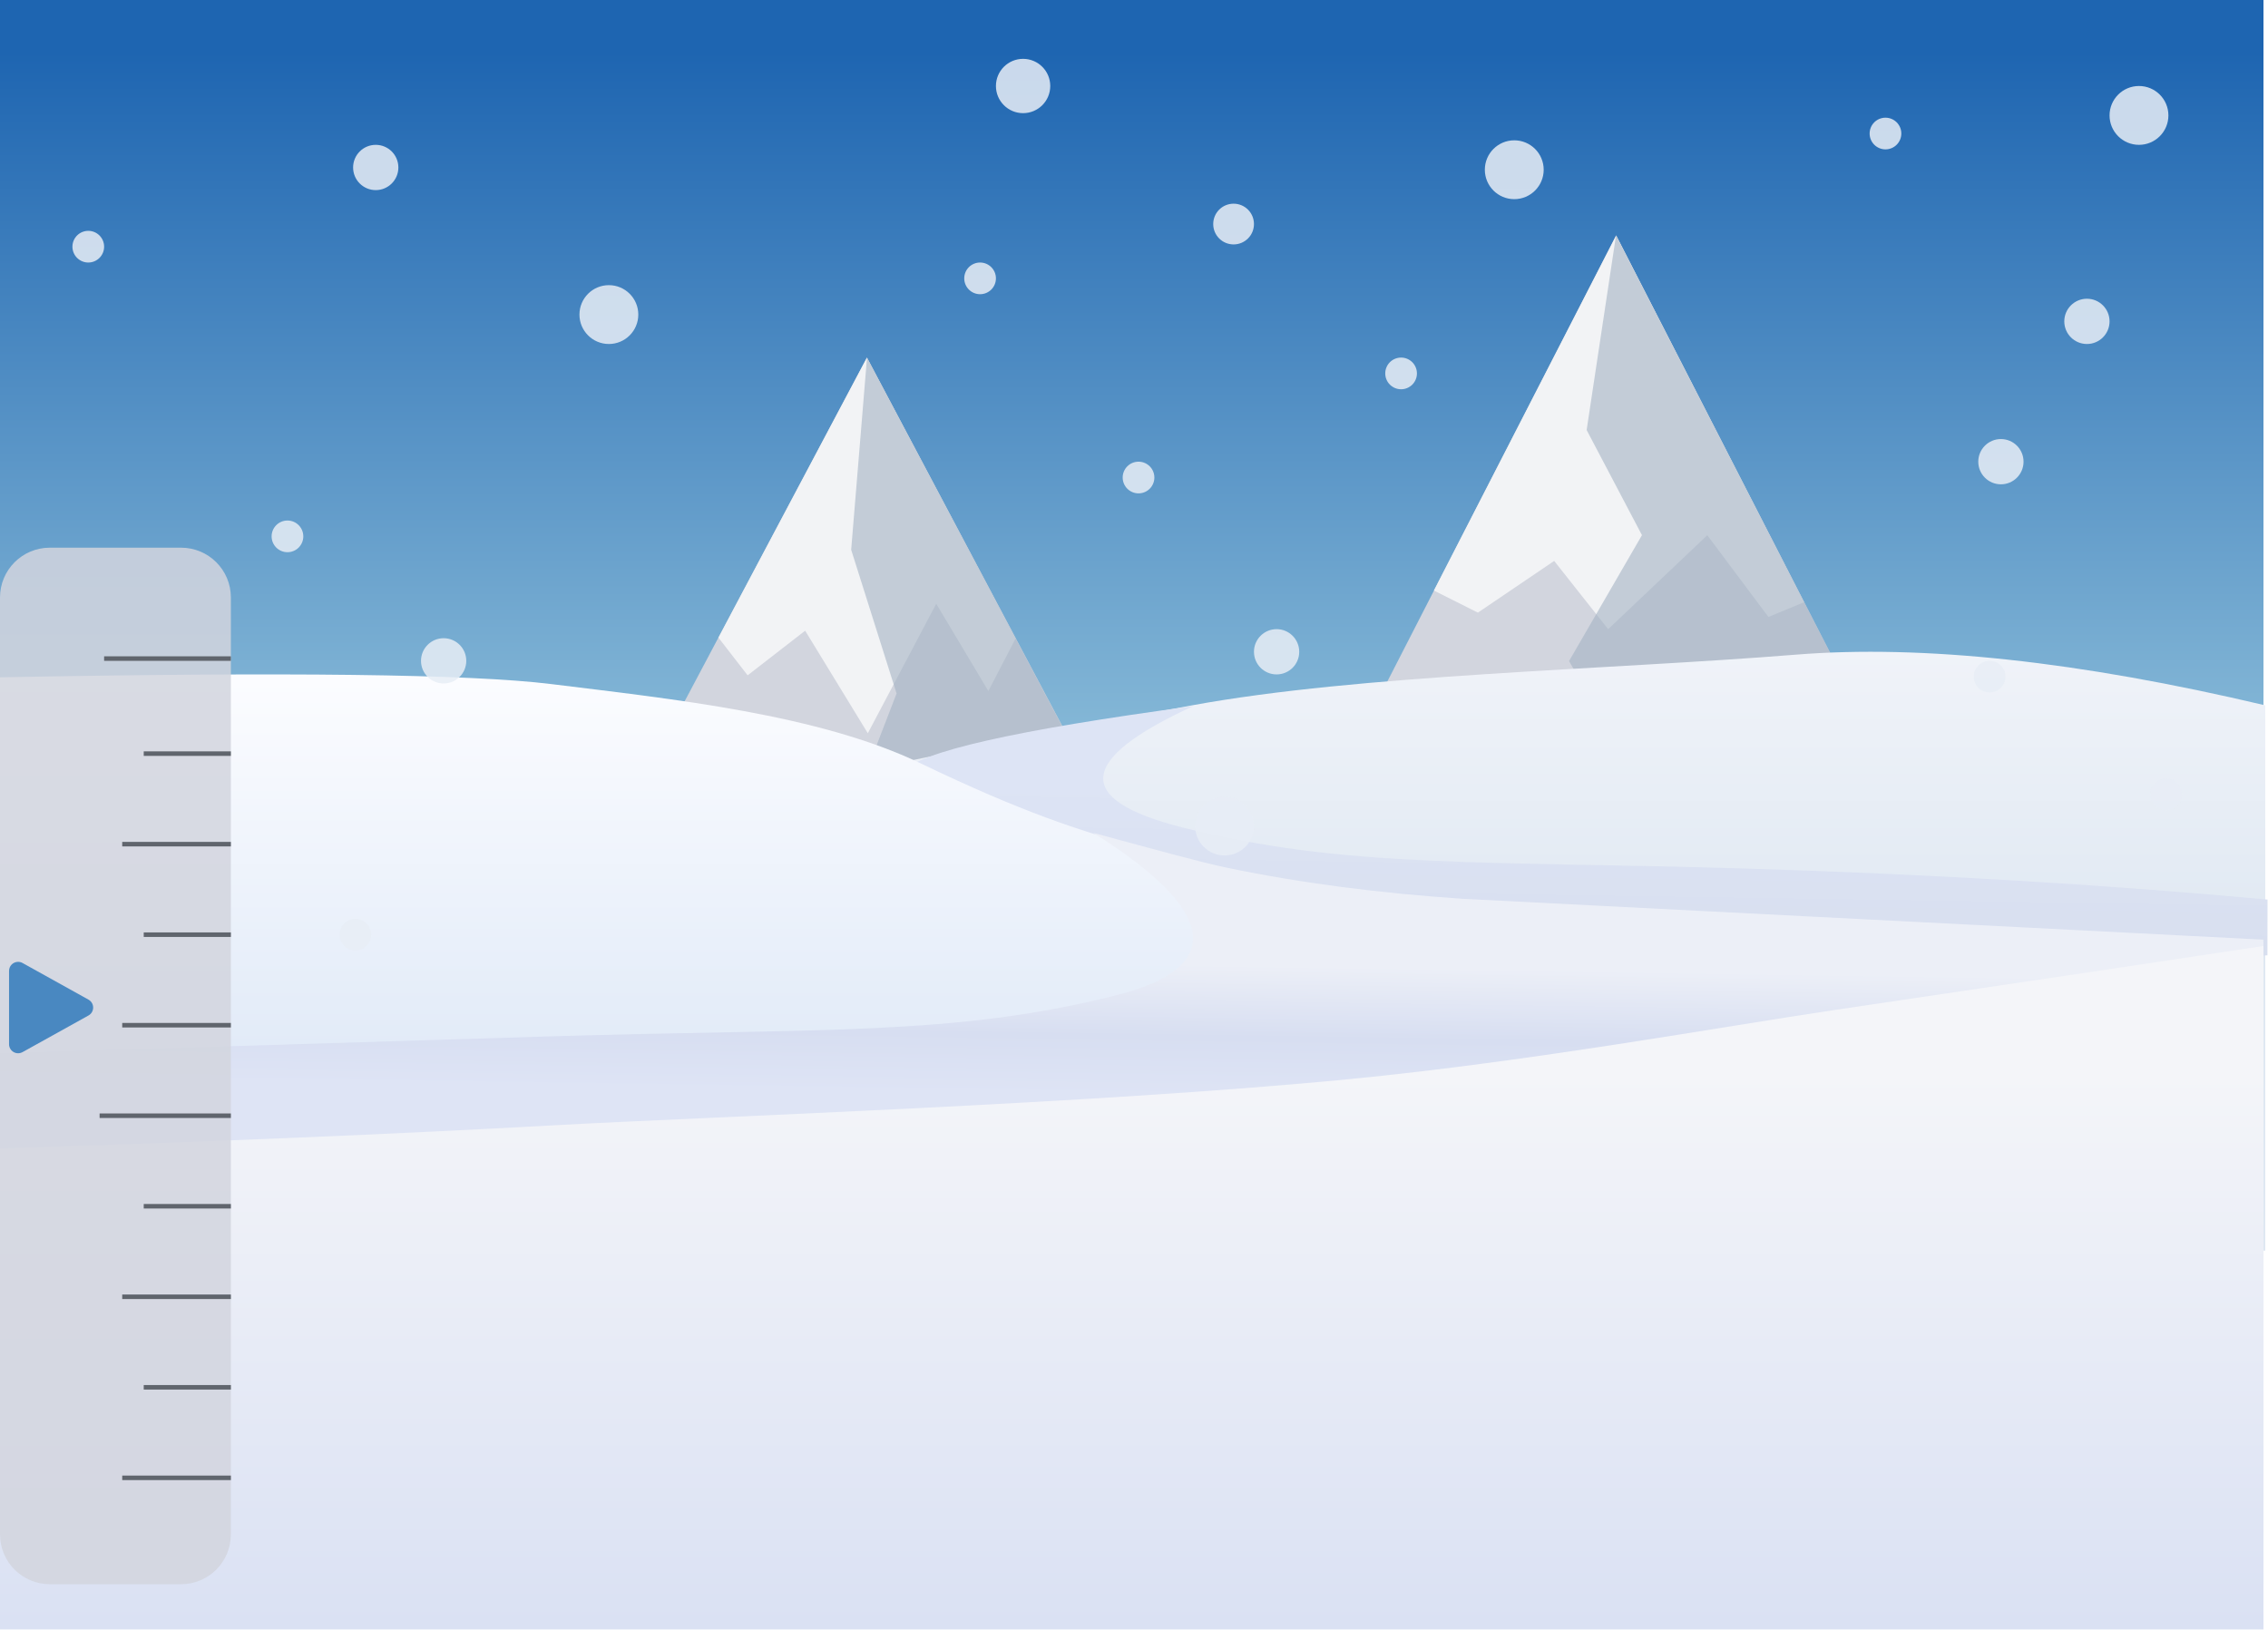
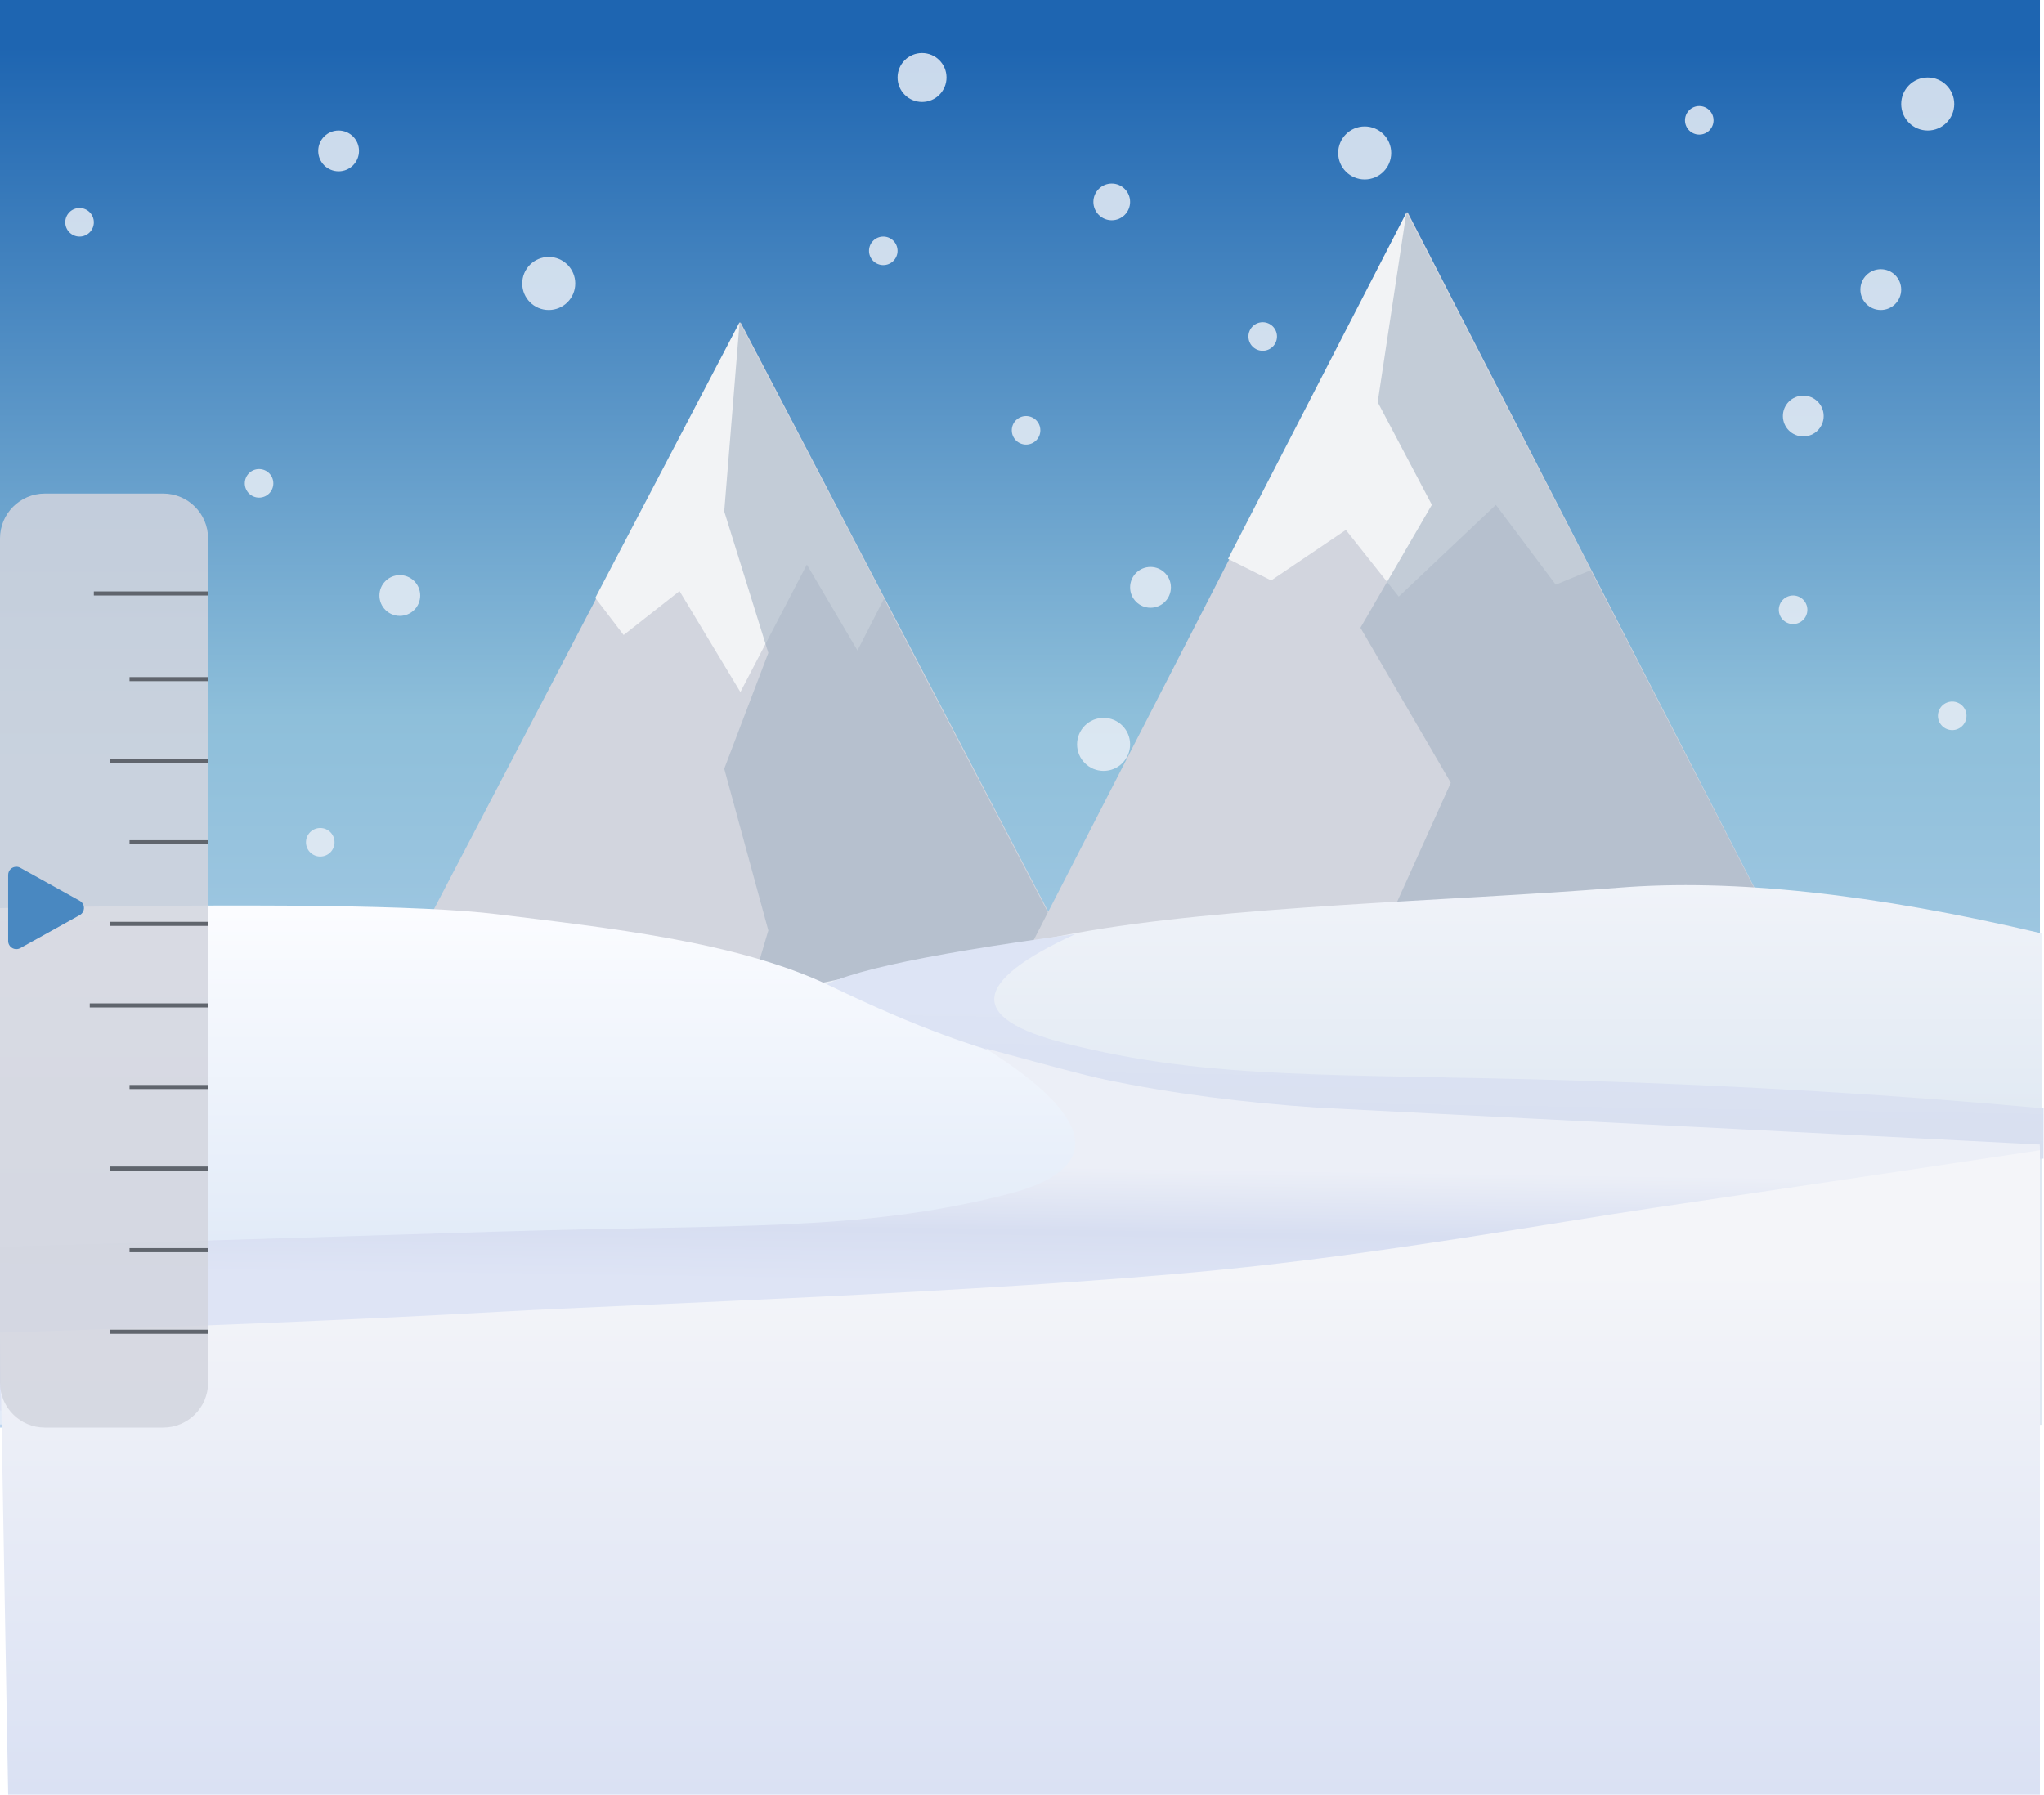
- <svg xmlns="http://www.w3.org/2000/svg" width="501px" height="360px" viewBox="0 0 501 360" version="1.1">
+ <svg xmlns="http://www.w3.org/2000/svg" width="501px" height="440px" viewBox="0 0 501 440" version="1.1">
  <defs>
    <linearGradient x1="50%" y1="2.695%" x2="50%" y2="98.396%" id="linearGradient-1">
      <stop stop-color="#1E65B1" offset="0%" />
      <stop stop-color="#8EBFDA" offset="49.719%" />
      <stop stop-color="#BDD5EF" offset="100%" />
    </linearGradient>
    <linearGradient x1="50%" y1="0%" x2="50%" y2="50%" id="linearGradient-2">
      <stop stop-color="#F0F3F9" offset="0%" />
      <stop stop-color="#DFE8F2" offset="100%" />
    </linearGradient>
    <linearGradient x1="51.568%" y1="25.569%" x2="48.67%" y2="70.841%" id="linearGradient-3">
      <stop stop-color="#DDE4F5" offset="0%" />
      <stop stop-color="#D8DFEF" offset="100%" />
    </linearGradient>
    <linearGradient x1="50%" y1="1.308%" x2="50%" y2="64.605%" id="linearGradient-4">
      <stop stop-color="#FBFCFF" offset="0%" />
      <stop stop-color="#E2EBF8" offset="100%" />
    </linearGradient>
    <linearGradient x1="51.205%" y1="32.355%" x2="48.543%" y2="64.531%" id="linearGradient-5">
      <stop stop-color="#ECEFF7" offset="0%" />
      <stop stop-color="#D7DEF1" offset="54.586%" />
      <stop stop-color="#DEE4F5" offset="100%" />
    </linearGradient>
    <linearGradient x1="50%" y1="99.443%" x2="50%" y2="18.725%" id="linearGradient-6">
      <stop stop-color="#DAE1F3" offset="0%" />
      <stop stop-color="#F4F5F9" offset="100%" />
    </linearGradient>
  </defs>
  <g id="Page-1" stroke="none" stroke-width="1" fill="none" fill-rule="evenodd">
    <g id="CustomControl">
      <rect id="Sky" fill="url(#linearGradient-1)" fill-rule="nonzero" x="0" y="0" width="500" height="350" />
-       <path d="M60,327 C60,327 103.833,244.333 191.5,79 L323,327 C147.667,327 60,327 60,327 Z" id="Mountain_l" fill="#D2D5DE" fill-rule="nonzero" />
-       <path d="M158.7,140.87 C158.7,140.87 169.634,120.254 191.501,79.022 L224.327,141.098 L218.327,152.669 L206.814,133.387 L191.7,162 L177.857,139.34 L165.15,149.202 C160.85,143.647 158.7,140.87 158.7,140.87 Z" id="Summit_left" fill="#F2F3F5" fill-rule="nonzero" />
-       <polygon id="Shadow_left" fill-opacity="0.6" fill="#A4B3C3" fill-rule="nonzero" points="191.52 79.015 188.024 121.457 198.052 153.214 188.024 179.204 198.052 215.507 184 262.394 198.052 293.716 193.051 327 322.792 327" />
-       <path d="M216,327 C216,327 263,235.333 357,52 L498,327 C310,327 216,327 216,327 Z" id="Mountain_r" fill="#D2D5DE" fill-rule="nonzero" />
-       <polygon id="Summit_right" fill="#F2F3F5" fill-rule="nonzero" points="316.745 130.469 357.008 52.043 398.493 133.055 390.647 136.31 377.142 118.243 355.239 139.009 343.318 123.925 326.466 135.349" />
-       <polygon id="Shadow_right" fill-opacity="0.6" fill="#A4B3C3" fill-rule="nonzero" points="356.98 52 350.489 95.003 362.709 118.233 346.599 146.055 366.98 181.14 346.599 226.476 358.391 254.897 335.975 327 498 327" />
-       <g id="Snow" transform="translate(0, 144)" fill-rule="nonzero">
+       <path d="M40,350 C40,350 87.167,259.667 181.5,79 L323,350 C134.333,350 40,350 40,350 Z" id="Mountain_l" fill="#D2D5DE" fill-rule="nonzero" />
+       <path d="M145.908,146.585 C145.908,146.585 157.693,124.065 181.262,79.024 L216.645,146.834 L210.177,159.474 L197.768,138.411 L181.477,169.667 L166.557,144.914 L152.86,155.687 C148.225,149.619 145.908,146.585 145.908,146.585 Z" id="Summit_left" fill="#F2F3F5" fill-rule="nonzero" />
+       <polygon id="Shadow_left" fill-opacity="0.6" fill="#A4B3C3" fill-rule="nonzero" points="181.283 79.016 177.515 125.379 188.324 160.07 177.515 188.461 188.324 228.116 173.178 279.335 188.324 313.55 182.933 349.909 322.775 349.909" />
+       <path d="M192,350 C192,350 243,250.667 345,52 L498,350 C294,350 192,350 192,350 Z" id="Mountain_r" fill="#D2D5DE" fill-rule="nonzero" />
+       <polygon id="Summit_right" fill="#F2F3F5" fill-rule="nonzero" points="301.006 137.015 344.766 52.047 389.853 139.817 381.325 143.343 366.648 123.77 342.843 146.268 329.887 129.925 311.571 142.303" />
+       <polygon id="Shadow_right" fill-opacity="0.6" fill="#A4B3C3" fill-rule="nonzero" points="344.735 52 337.681 98.591 350.962 123.758 333.453 153.901 355.604 191.913 333.453 241.031 346.268 271.824 321.906 349.941 498 349.941" />
+       <g id="Snow" transform="translate(0, 217)" fill-rule="nonzero">
        <path d="M500.397,11.834 C459.286,2.119 424.724,-1.615 396.712,0.634 C354.694,4.007 300.556,5.006 263.302,11.834 C238.466,16.387 209.698,22.138 177,29.087 C177,50.521 177,61.133 177,60.921 C177,60.71 177,84.509 177,132.318 L500.397,132.318 L500.397,11.834 Z" id="Snow_hill_right" fill="url(#linearGradient-2)" />
        <path d="M263.607,12 C237.93,23.768 237.099,32.697 261.114,38.788 C297.137,47.923 326.539,46.071 386.697,47.923 C426.802,49.158 464.869,51.429 500.897,54.738 L500.872,67.055 L205.881,84.929 C198.338,50.416 196.21,30.958 199.496,26.555 C202.781,22.152 224.152,17.301 263.607,12 Z" id="Snow_shadow_right" fill="url(#linearGradient-3)" />
        <path d="M0,5.645 C63.335,4.434 103.913,4.929 121.733,7.13 C148.463,10.432 180.834,13.8 203.432,24.68 C226.029,35.561 238.572,39.497 250.744,42.938 C256.847,44.664 277.635,50.054 301.472,52.915 C325.176,55.76 351.132,56.554 366.009,57.613 C385.901,59.03 430.559,61.144 499.983,63.955 L499.945,132.238 L0,132.238 L0,5.645 Z" id="Snow_hill_left" fill="url(#linearGradient-4)" />
        <path d="M241.486,40 C269.089,57.277 270.718,69.757 246.703,75.848 C210.68,84.983 181.278,83.131 121.12,84.983 C81.015,86.218 40.641,87.459 1.13686838e-12,88.707 L1.13686838e-12,128.835 C168.44,130.544 269.176,129.694 302.21,126.285 C335.245,122.877 401.165,110.91 499.973,90.386 C499.794,80.056 499.794,71.126 499.973,63.596 L323.022,54.57 C304.803,53.323 287.624,51.176 270.774,47.654 C265.487,46.549 255.724,43.863 241.486,40 Z" id="Snow_shadow_left" fill="url(#linearGradient-5)" />
-         <path d="M500,65 C481.889,67.762 450.414,72.459 405.575,79.091 C380.183,82.847 338.328,90.489 298.176,94.406 C241.549,99.93 156.268,102.734 122.883,104.588 C87.126,106.573 46.165,108.28 -5.68434189e-14,109.711 L-5.68434189e-14,216 L500,216 L500,65 Z" id="Snow_hill_button" fill="url(#linearGradient-6)" />
+         <path d="M500,65 C481.889,67.762 450.414,72.459 405.575,79.091 C380.183,82.847 338.328,90.489 298.176,94.406 C241.549,99.93 156.268,102.734 122.883,104.588 C87.126,106.573 46.165,108.28 -5.68434189e-14,109.711 L2,223 L500,223 L500,65 Z" id="Snow_hill_button" fill="url(#linearGradient-6)" />
      </g>
      <g id="Slider_lines" stroke-linecap="square" transform="translate(0, 121)">
        <rect id="slider" fill-opacity="0.85" fill="#D2D5DE" fill-rule="nonzero" x="0" y="0" width="51" height="229" rx="11" />
        <path d="M50.5,205.5 L27.5,205.5" id="Line" stroke="#60656D" />
        <path d="M50.5,185.5 L32.25,185.5" id="Line" stroke="#60656D" />
        <path d="M50.5,165.5 L27.5,165.5" id="Line" stroke="#60656D" />
        <path d="M50.5,145.5 L32.25,145.5" id="Line" stroke="#60656D" />
        <path d="M50.5,125.5 L22.5,125.5" id="Line" stroke="#60656D" />
        <path d="M50.5,105.5 L27.5,105.5" id="Line" stroke="#60656D" />
        <path d="M50.5,85.5 L32.25,85.5" id="Line" stroke="#60656D" />
        <path d="M50.5,65.5 L27.5,65.5" id="Line" stroke="#60656D" />
        <path d="M50.5,45.5 L32.25,45.5" id="Line" stroke="#60656D" />
        <path d="M50.5,24.5 L23.5,24.5" id="Line" stroke="#60656D" />
      </g>
      <path d="M12.34,215.039 L20.441,229.62 C20.977,230.586 20.629,231.803 19.664,232.34 C19.367,232.505 19.032,232.592 18.693,232.592 L2.491,232.592 C1.386,232.592 0.491,231.696 0.491,230.592 C0.491,230.252 0.577,229.917 0.742,229.62 L8.843,215.039 C9.38,214.073 10.597,213.725 11.563,214.261 C11.889,214.443 12.158,214.712 12.34,215.039 Z" id="Triangle" fill="#4988C1" transform="translate(11.29106, 223.3005) rotate(90) translate(-11.29106, -223.3005) " />
      <g id="Snowflakes" transform="translate(16, 13)" fill="#E7EDF5" fill-opacity="0.85" fill-rule="nonzero">
        <circle id="Oval" cx="67" cy="24" r="5" />
        <circle id="Oval" cx="426" cy="89" r="5" />
        <circle id="Oval" cx="445" cy="58" r="5" />
        <circle id="Oval" cx="82" cy="133" r="5" />
        <circle id="Oval" cx="235.5" cy="92.5" r="3.5" />
        <circle id="Oval" cx="293.5" cy="69.5" r="3.5" />
        <circle id="Oval" cx="200.5" cy="48.5" r="3.5" />
        <circle id="Oval" cx="400.5" cy="16.5" r="3.5" />
        <circle id="Oval" cx="62.5" cy="193.5" r="3.5" />
        <circle id="Oval" cx="47.5" cy="105.5" r="3.5" />
        <circle id="Oval" cx="3.5" cy="41.5" r="3.5" />
        <circle id="Oval" cx="462.5" cy="162.5" r="3.5" />
        <circle id="Oval" cx="423.5" cy="136.5" r="3.5" />
        <circle id="Oval" cx="118.5" cy="56.5" r="6.5" />
        <circle id="Oval" cx="456.5" cy="12.5" r="6.5" />
        <circle id="Oval" cx="254.5" cy="169.5" r="6.5" />
        <circle id="Oval" cx="318.5" cy="24.5" r="6.5" />
        <circle id="Oval" cx="210" cy="6" r="6" />
        <circle id="Oval" cx="266" cy="131" r="5" />
        <circle id="Oval" cx="256.5" cy="36.5" r="4.5" />
      </g>
      <path d="M10.409,349.941 C6.459,349.941 0.296,345.876 0.296,341.299 C0.296,336.723 0.32,133.955 0.296,130.826 C0.273,127.696 4.422,120.926 10.409,120.926 C16.397,120.926 37.102,120.926 40.817,120.926 C44.532,120.926 50.992,124.523 50.992,130.826 C50.992,137.129 51.163,337.094 51.078,340.289 C50.992,343.485 47.841,349.941 41.712,349.941 C35.584,349.941 14.359,349.941 10.409,349.941 Z" id="SnowSlider_form" />
      <path d="M60,326.23 C65.84,317.584 70.359,310.25 73.556,304.228 C76.753,298.206 115.97,223.169 191.206,79.118 L268.07,224.378 L356.629,52 L497.46,326.23 L109.837,326.23 L84.135,326.23 L60,326.23 Z" id="Mountains_form" />
    </g>
  </g>
</svg>
